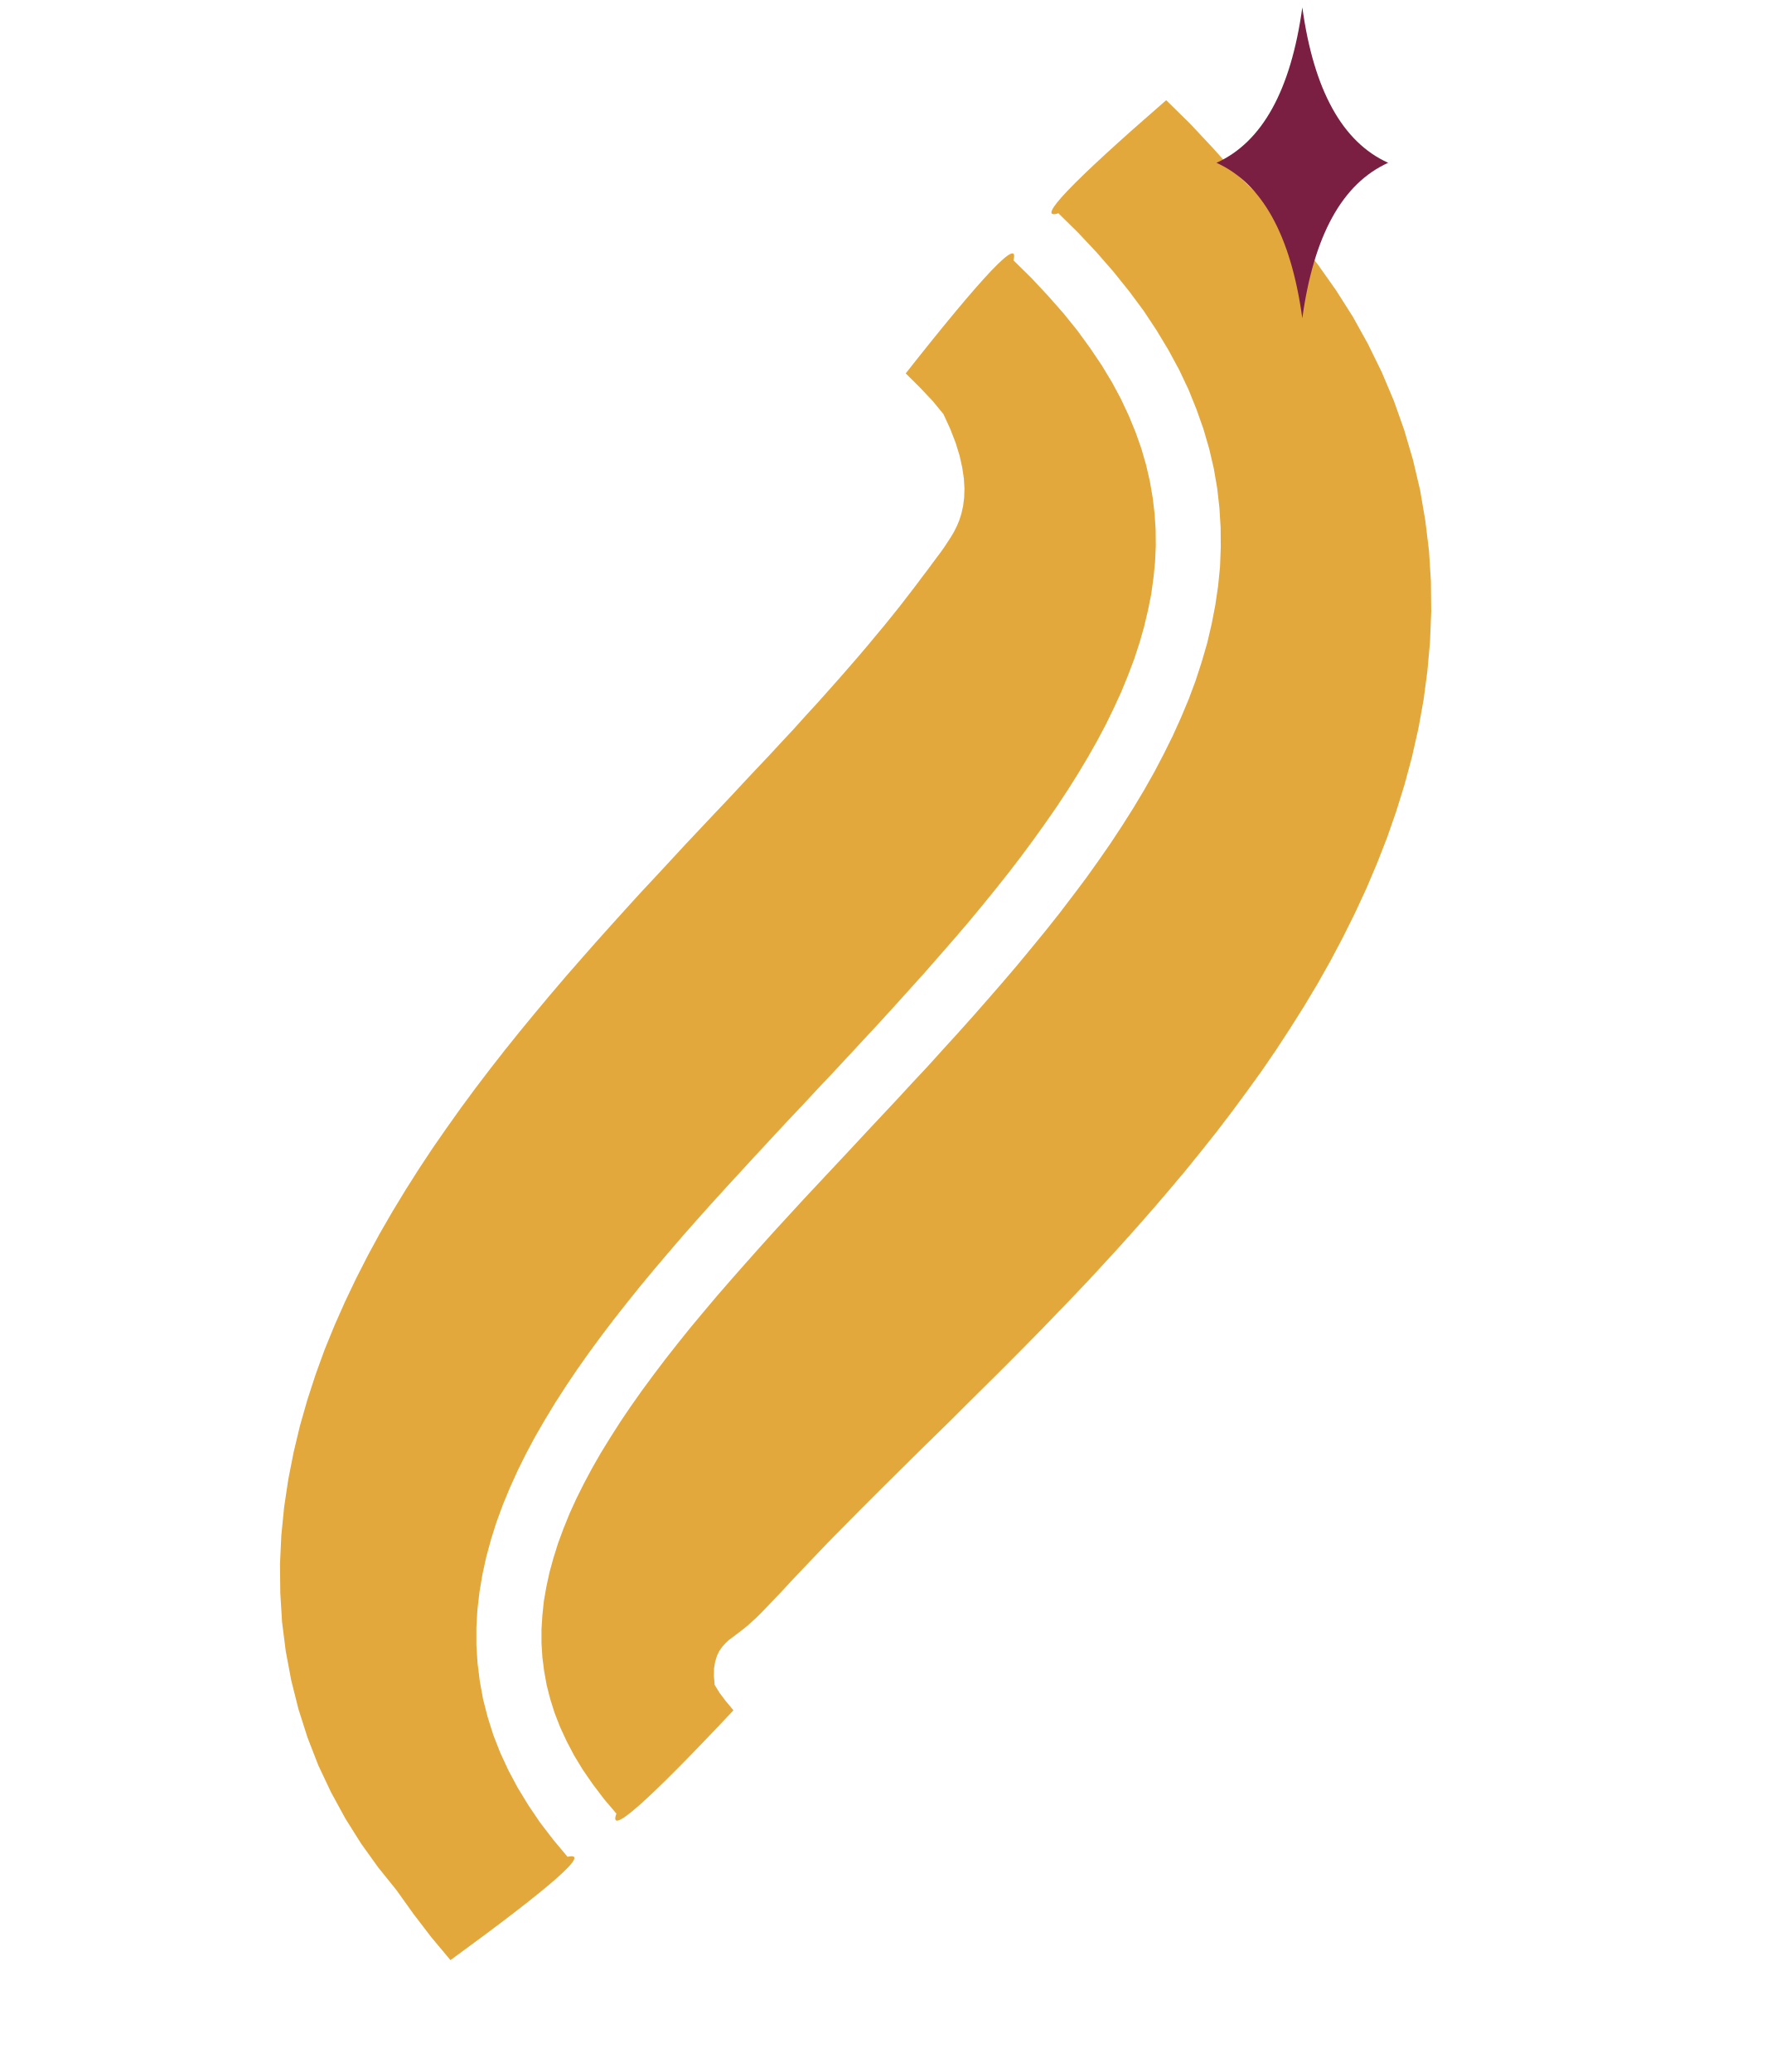
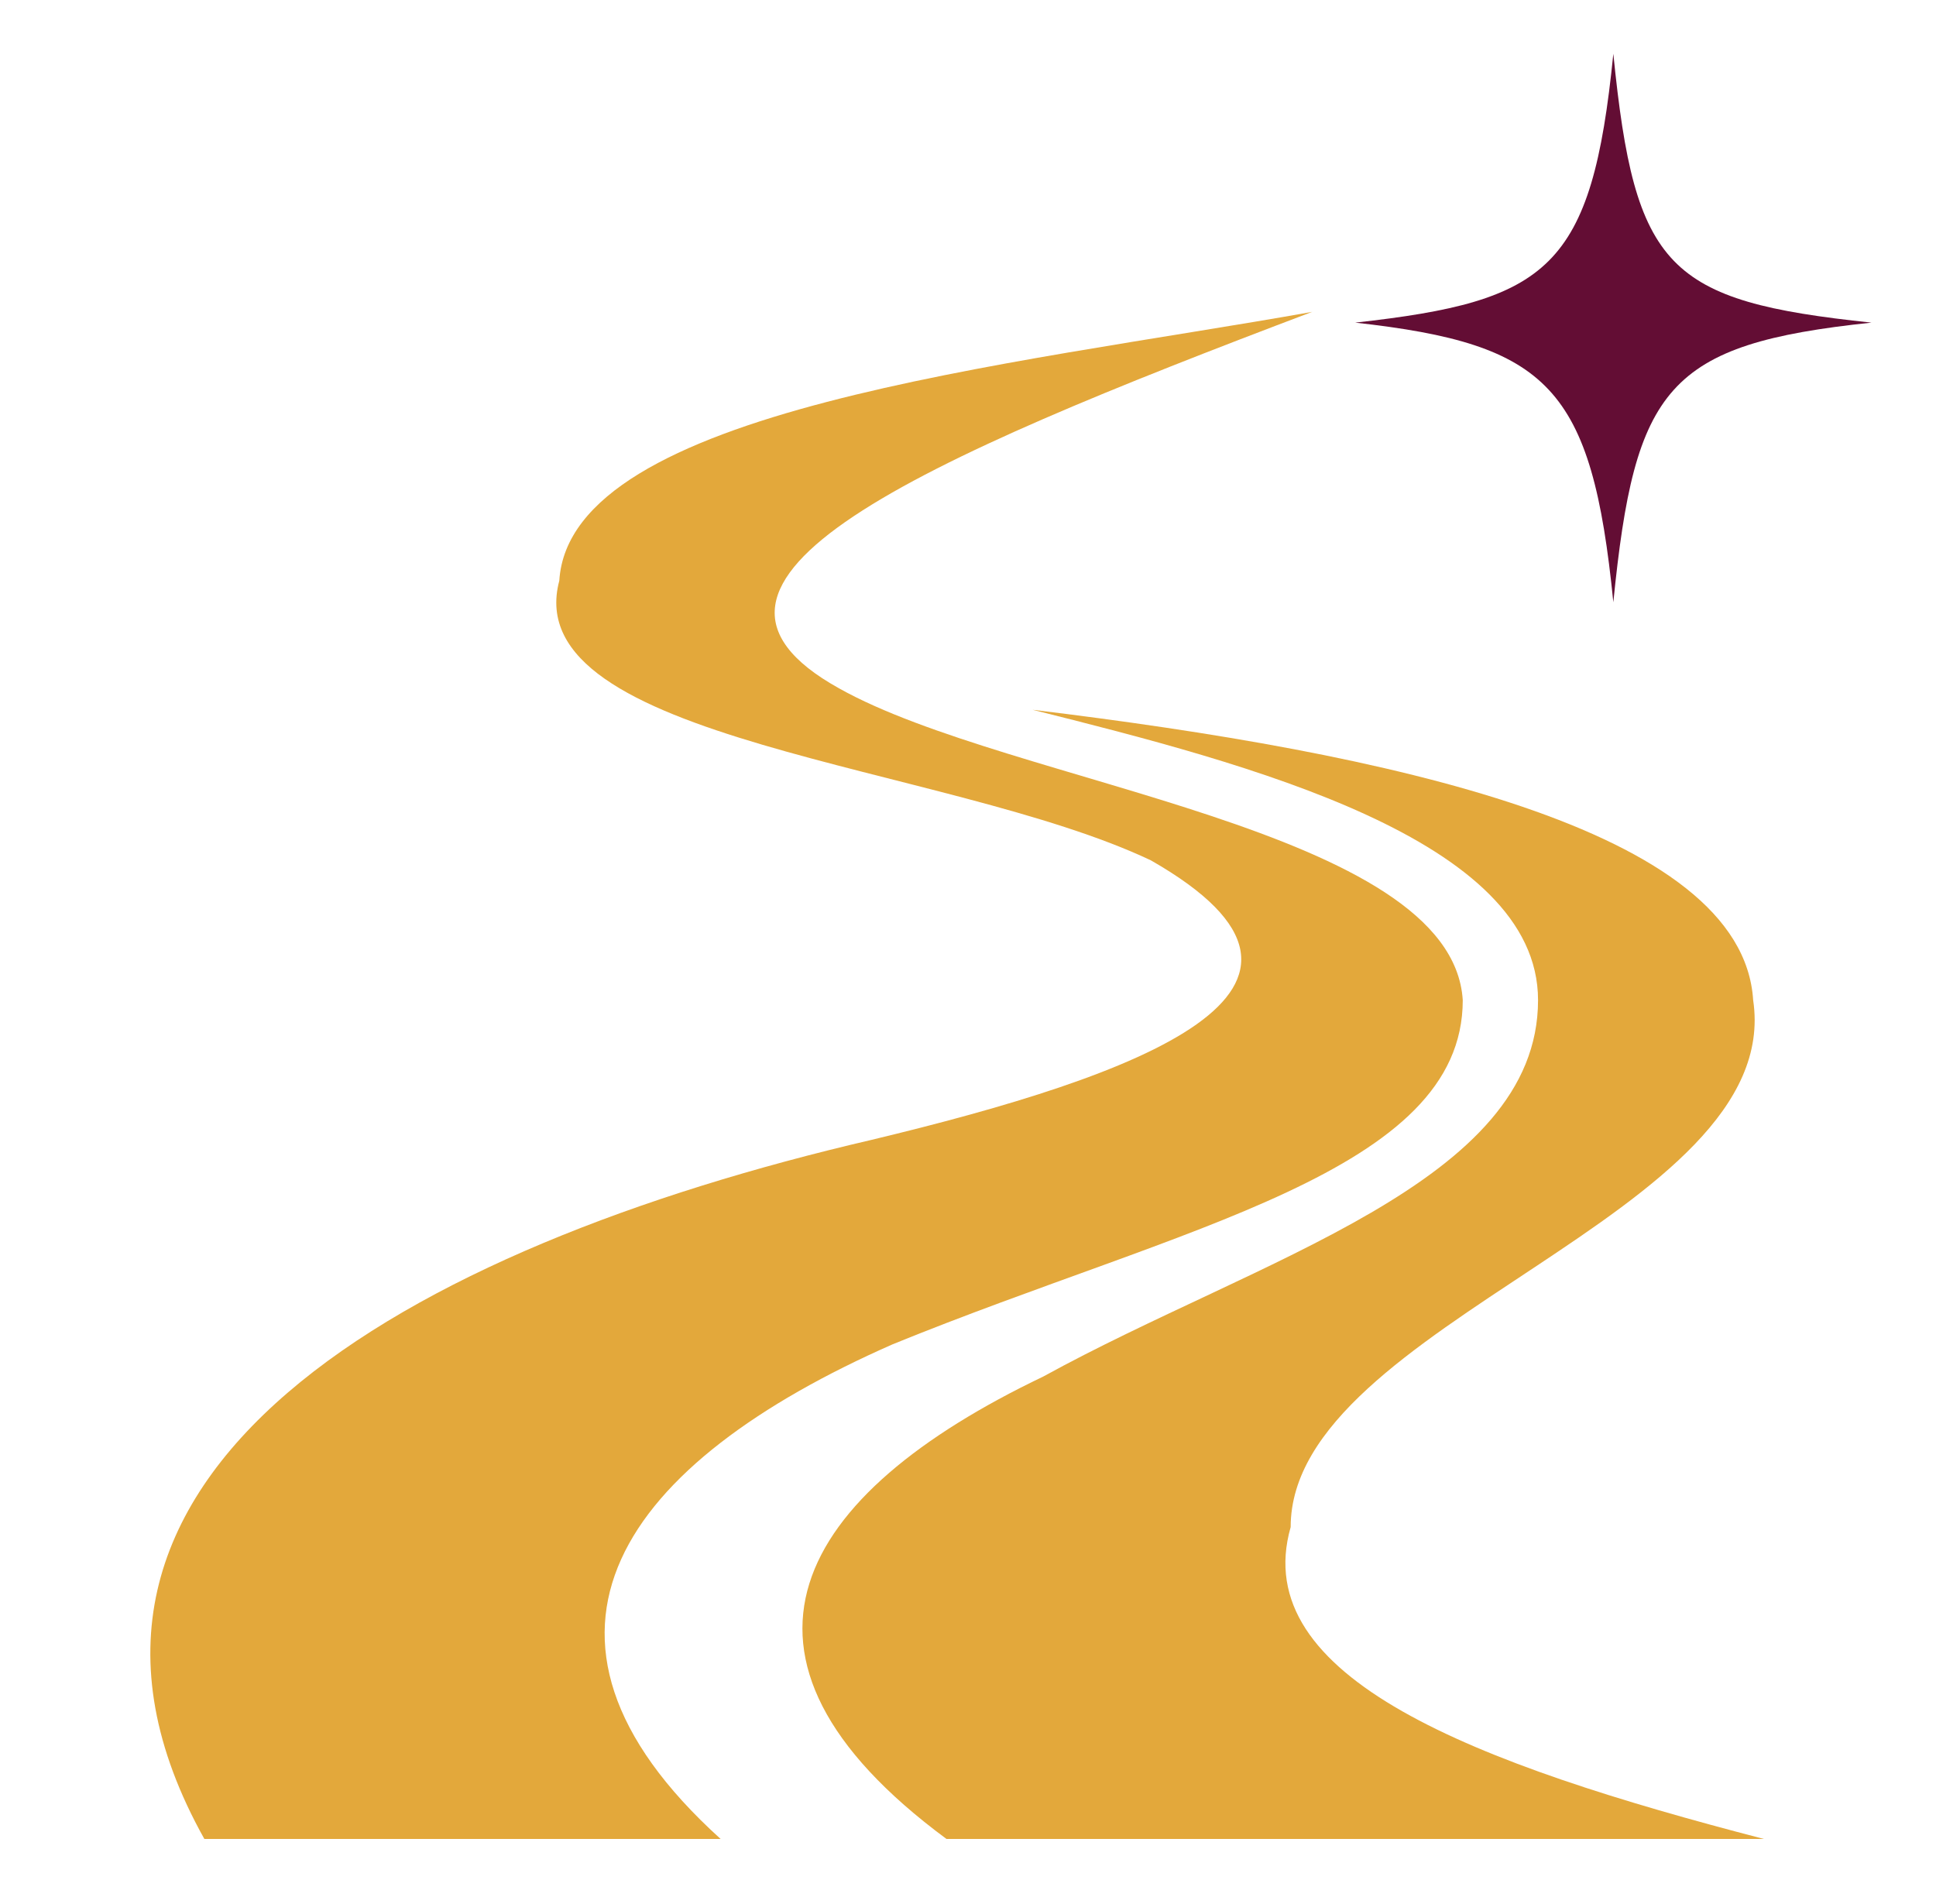
- <svg xmlns="http://www.w3.org/2000/svg" viewBox="0 0 120 140" role="img" aria-label="Heidelberg Stuff To Do – River Spark mark">
-   <g id="river-spark-mark">
-     <path fill="#e3a83b" d="M49.56,115.56 L49.05,114.95 L48.62,114.38 L48.29,113.84 L48.24,113.24 L48.25,112.71 L48.33,112.26 L48.45,111.87 L48.61,111.54 L48.81,111.26 L49.02,111.03 L49.24,110.82 L49.48,110.64 L49.72,110.46 L49.97,110.27 L50.23,110.07 L50.50,109.85 L50.79,109.59 L51.10,109.31 L51.43,108.98 L51.79,108.61 L52.18,108.20 L52.61,107.75 L53.07,107.26 L53.57,106.72 L54.10,106.16 L54.68,105.55 L55.29,104.91 L55.94,104.23 L56.63,103.53 L57.36,102.79 L58.12,102.02 L58.91,101.23 L59.73,100.41 L60.59,99.56 L61.47,98.69 L62.38,97.79 L63.32,96.87 L64.28,95.93 L65.25,94.96 L66.25,93.97 L67.27,92.96 L68.30,91.93 L69.34,90.88 L70.40,89.80 L71.46,88.70 L72.53,87.59 L73.61,86.45 L74.69,85.28 L75.77,84.10 L76.85,82.89 L77.93,81.66 L79.00,80.41 L80.07,79.14 L81.13,77.83 L82.18,76.51 L83.21,75.16 L84.23,73.78 L85.24,72.38 L86.22,70.95 L87.18,69.48 L88.12,67.99 L89.03,66.47 L89.91,64.91 L90.75,63.32 L91.56,61.69 L92.33,60.03 L93.05,58.33 L93.73,56.59 L94.35,54.81 L94.91,53.00 L95.41,51.14 L95.84,49.24 L96.19,47.31 L96.45,45.35 L96.63,43.35 L96.71,41.33 L96.69,39.28 L96.56,37.23 L96.31,35.17 L95.96,33.12 L95.48,31.08 L94.89,29.07 L94.19,27.09 L93.37,25.15 L92.44,23.25 L91.42,21.41 L90.29,19.63 L89.07,17.90 L87.77,16.24 L86.38,14.62 L84.91,13.07 L83.36,11.56 L81.91,9.95 L80.40,8.34 L78.80,6.77 Q69.13,15.17 71.52,14.41 L72.85,15.72 L74.09,17.04 L75.24,18.36 L76.30,19.68 L77.28,21.00 L78.16,22.33 L78.96,23.66 L79.68,24.99 L80.31,26.32 L80.85,27.66 L81.32,28.99 L81.71,30.33 L82.02,31.66 L82.25,33.00 L82.40,34.33 L82.48,35.65 L82.49,36.97 L82.44,38.29 L82.31,39.59 L82.12,40.89 L81.87,42.18 L81.57,43.46 L81.20,44.73 L80.79,45.99 L80.32,47.25 L79.80,48.49 L79.24,49.73 L78.63,50.96 L77.99,52.18 L77.30,53.40 L76.58,54.60 L75.82,55.80 L75.03,57.00 L74.21,58.18 L73.36,59.37 L72.48,60.54 L71.58,61.72 L70.66,62.88 L69.71,64.04 L68.75,65.20 L67.77,66.35 L66.77,67.50 L65.76,68.65 L64.74,69.79 L63.71,70.92 L62.68,72.06 L61.63,73.18 L60.59,74.31 L59.54,75.43 L58.49,76.55 L57.45,77.67 L56.41,78.78 L55.37,79.89 L54.34,80.99 L53.33,82.09 L52.32,83.19 L51.33,84.29 L50.36,85.38 L49.40,86.47 L48.46,87.55 L47.55,88.63 L46.65,89.71 L45.79,90.78 L44.95,91.85 L44.14,92.92 L43.36,93.98 L42.62,95.03 L41.91,96.08 L41.24,97.13 L40.60,98.17 L40.01,99.20 L39.46,100.23 L38.95,101.25 L38.49,102.26 L38.08,103.27 L37.71,104.27 L37.40,105.26 L37.13,106.24 L36.92,107.21 L36.75,108.18 L36.65,109.14 L36.59,110.09 L36.59,111.04 L36.65,111.98 L36.77,112.92 L36.94,113.86 L37.18,114.80 L37.48,115.75 L37.85,116.70 L38.29,117.65 L38.80,118.62 L39.39,119.59 L40.06,120.56 L40.81,121.55 L41.65,122.54 Q40.79,124.90 49.56,115.56 Z" />
-     <path fill="#e3a83b" d="M30.44,132.44 L29.15,130.90 L27.94,129.32 L26.79,127.71 L25.55,126.17 L24.39,124.55 L23.33,122.86 L22.37,121.10 L21.51,119.28 L20.78,117.40 L20.17,115.49 L19.68,113.54 L19.31,111.57 L19.06,109.60 L18.94,107.63 L18.92,105.67 L19.01,103.74 L19.20,101.83 L19.48,99.96 L19.84,98.13 L20.27,96.33 L20.77,94.58 L21.33,92.86 L21.94,91.18 L22.61,89.54 L23.32,87.94 L24.07,86.37 L24.85,84.84 L25.67,83.33 L26.52,81.86 L27.40,80.41 L28.30,78.99 L29.22,77.60 L30.17,76.23 L31.13,74.88 L32.11,73.55 L33.10,72.25 L34.10,70.97 L35.12,69.70 L36.14,68.46 L37.16,67.24 L38.19,66.03 L39.23,64.84 L40.26,63.67 L41.29,62.52 L42.31,61.39 L43.33,60.27 L44.35,59.18 L45.35,58.10 L46.34,57.03 L47.32,55.99 L48.29,54.96 L49.24,53.96 L50.16,52.97 L51.07,52.00 L51.96,51.06 L52.82,50.13 L53.66,49.23 L54.46,48.34 L55.24,47.49 L55.99,46.65 L56.71,45.84 L57.39,45.06 L58.04,44.31 L58.66,43.58 L59.24,42.88 L59.79,42.22 L60.30,41.59 L60.78,40.99 L61.22,40.42 L61.63,39.89 L62.01,39.39 L62.36,38.92 L62.69,38.49 L62.99,38.08 L63.28,37.69 L63.55,37.33 L63.80,36.98 L64.03,36.63 L64.26,36.28 L64.47,35.92 L64.66,35.54 L64.83,35.13 L64.97,34.68 L65.08,34.18 L65.15,33.62 L65.17,33.01 L65.13,32.33 L65.02,31.59 L64.84,30.78 L64.57,29.91 L64.21,28.98 L63.75,27.98 L63.02,27.09 L62.16,26.18 L61.20,25.23 Q69.13,15.17 68.48,17.59 L69.71,18.80 L70.83,20.00 L71.87,21.18 L72.82,22.36 L73.67,23.53 L74.45,24.69 L75.14,25.83 L75.75,26.97 L76.28,28.10 L76.74,29.22 L77.13,30.33 L77.45,31.44 L77.70,32.53 L77.89,33.63 L78.02,34.72 L78.09,35.80 L78.10,36.89 L78.05,37.98 L77.94,39.06 L77.79,40.15 L77.57,41.24 L77.31,42.34 L77.00,43.43 L76.64,44.53 L76.22,45.64 L75.77,46.74 L75.26,47.85 L74.72,48.96 L74.13,50.07 L73.50,51.18 L72.83,52.30 L72.13,53.41 L71.39,54.53 L70.61,55.65 L69.81,56.77 L68.98,57.89 L68.12,59.01 L67.23,60.13 L66.32,61.25 L65.39,62.37 L64.43,63.49 L63.46,64.60 L62.48,65.72 L61.47,66.84 L60.46,67.96 L59.44,69.08 L58.41,70.19 L57.37,71.31 L56.33,72.43 L55.28,73.54 L54.24,74.66 L53.19,75.77 L52.15,76.89 L51.12,78.00 L50.09,79.12 L49.07,80.23 L48.06,81.34 L47.06,82.46 L46.08,83.57 L45.12,84.69 L44.17,85.81 L43.25,86.92 L42.35,88.04 L41.47,89.16 L40.62,90.28 L39.79,91.41 L39.00,92.53 L38.24,93.66 L37.51,94.79 L36.82,95.93 L36.16,97.07 L35.55,98.21 L34.98,99.36 L34.46,100.51 L33.98,101.67 L33.55,102.84 L33.18,104.01 L32.86,105.19 L32.60,106.37 L32.40,107.56 L32.26,108.76 L32.19,109.96 L32.19,111.17 L32.27,112.38 L32.42,113.59 L32.64,114.80 L32.95,116.01 L33.33,117.22 L33.80,118.42 L34.35,119.61 L34.98,120.79 L35.70,121.97 L36.49,123.14 L37.38,124.30 L38.35,125.46 Q40.79,124.90 30.44,132.44 Z" />
-     <path fill="#7a1f42" d="M88.00,0.50 Q89.16,8.90 93.80,11.00 Q89.16,13.10 88.00,21.50 Q86.84,13.10 82.20,11.00 Q86.84,8.90 88.00,0.50 Z" />
-   </g>
+ <svg xmlns="http://www.w3.org/2000/svg" viewBox="38 48 180 177">
+   <path fill="#e3a83b" d="M160 77 C132 82 91 86 90 102 C86 117 126 119 145 128 C166 140 144 148 119 154 C76 164 38 185 57 219 L105 219 C84 200 96 184 121 173 C148 162 174 157 174 141 C173 125 132 121 116 112 C98 102 123 91 160 77 Z" />
+   <path fill="#e3a83b" d="M134 114 C167 118 200 125 201 141 C204 161 158 171 158 190 C154 204 175 212 202 219 L126 219 C103 202 112 187 135 176 C155 165 181 158 181 141 C181 126 154 119 134 114 Z" />
+   <path fill="#630d34" d="M188 53 C190 73 193 76 212 78 C193 80 190 84 188 104 C186 84 182 80 164 78 C182 76 186 73 188 53 Z" />
</svg>
